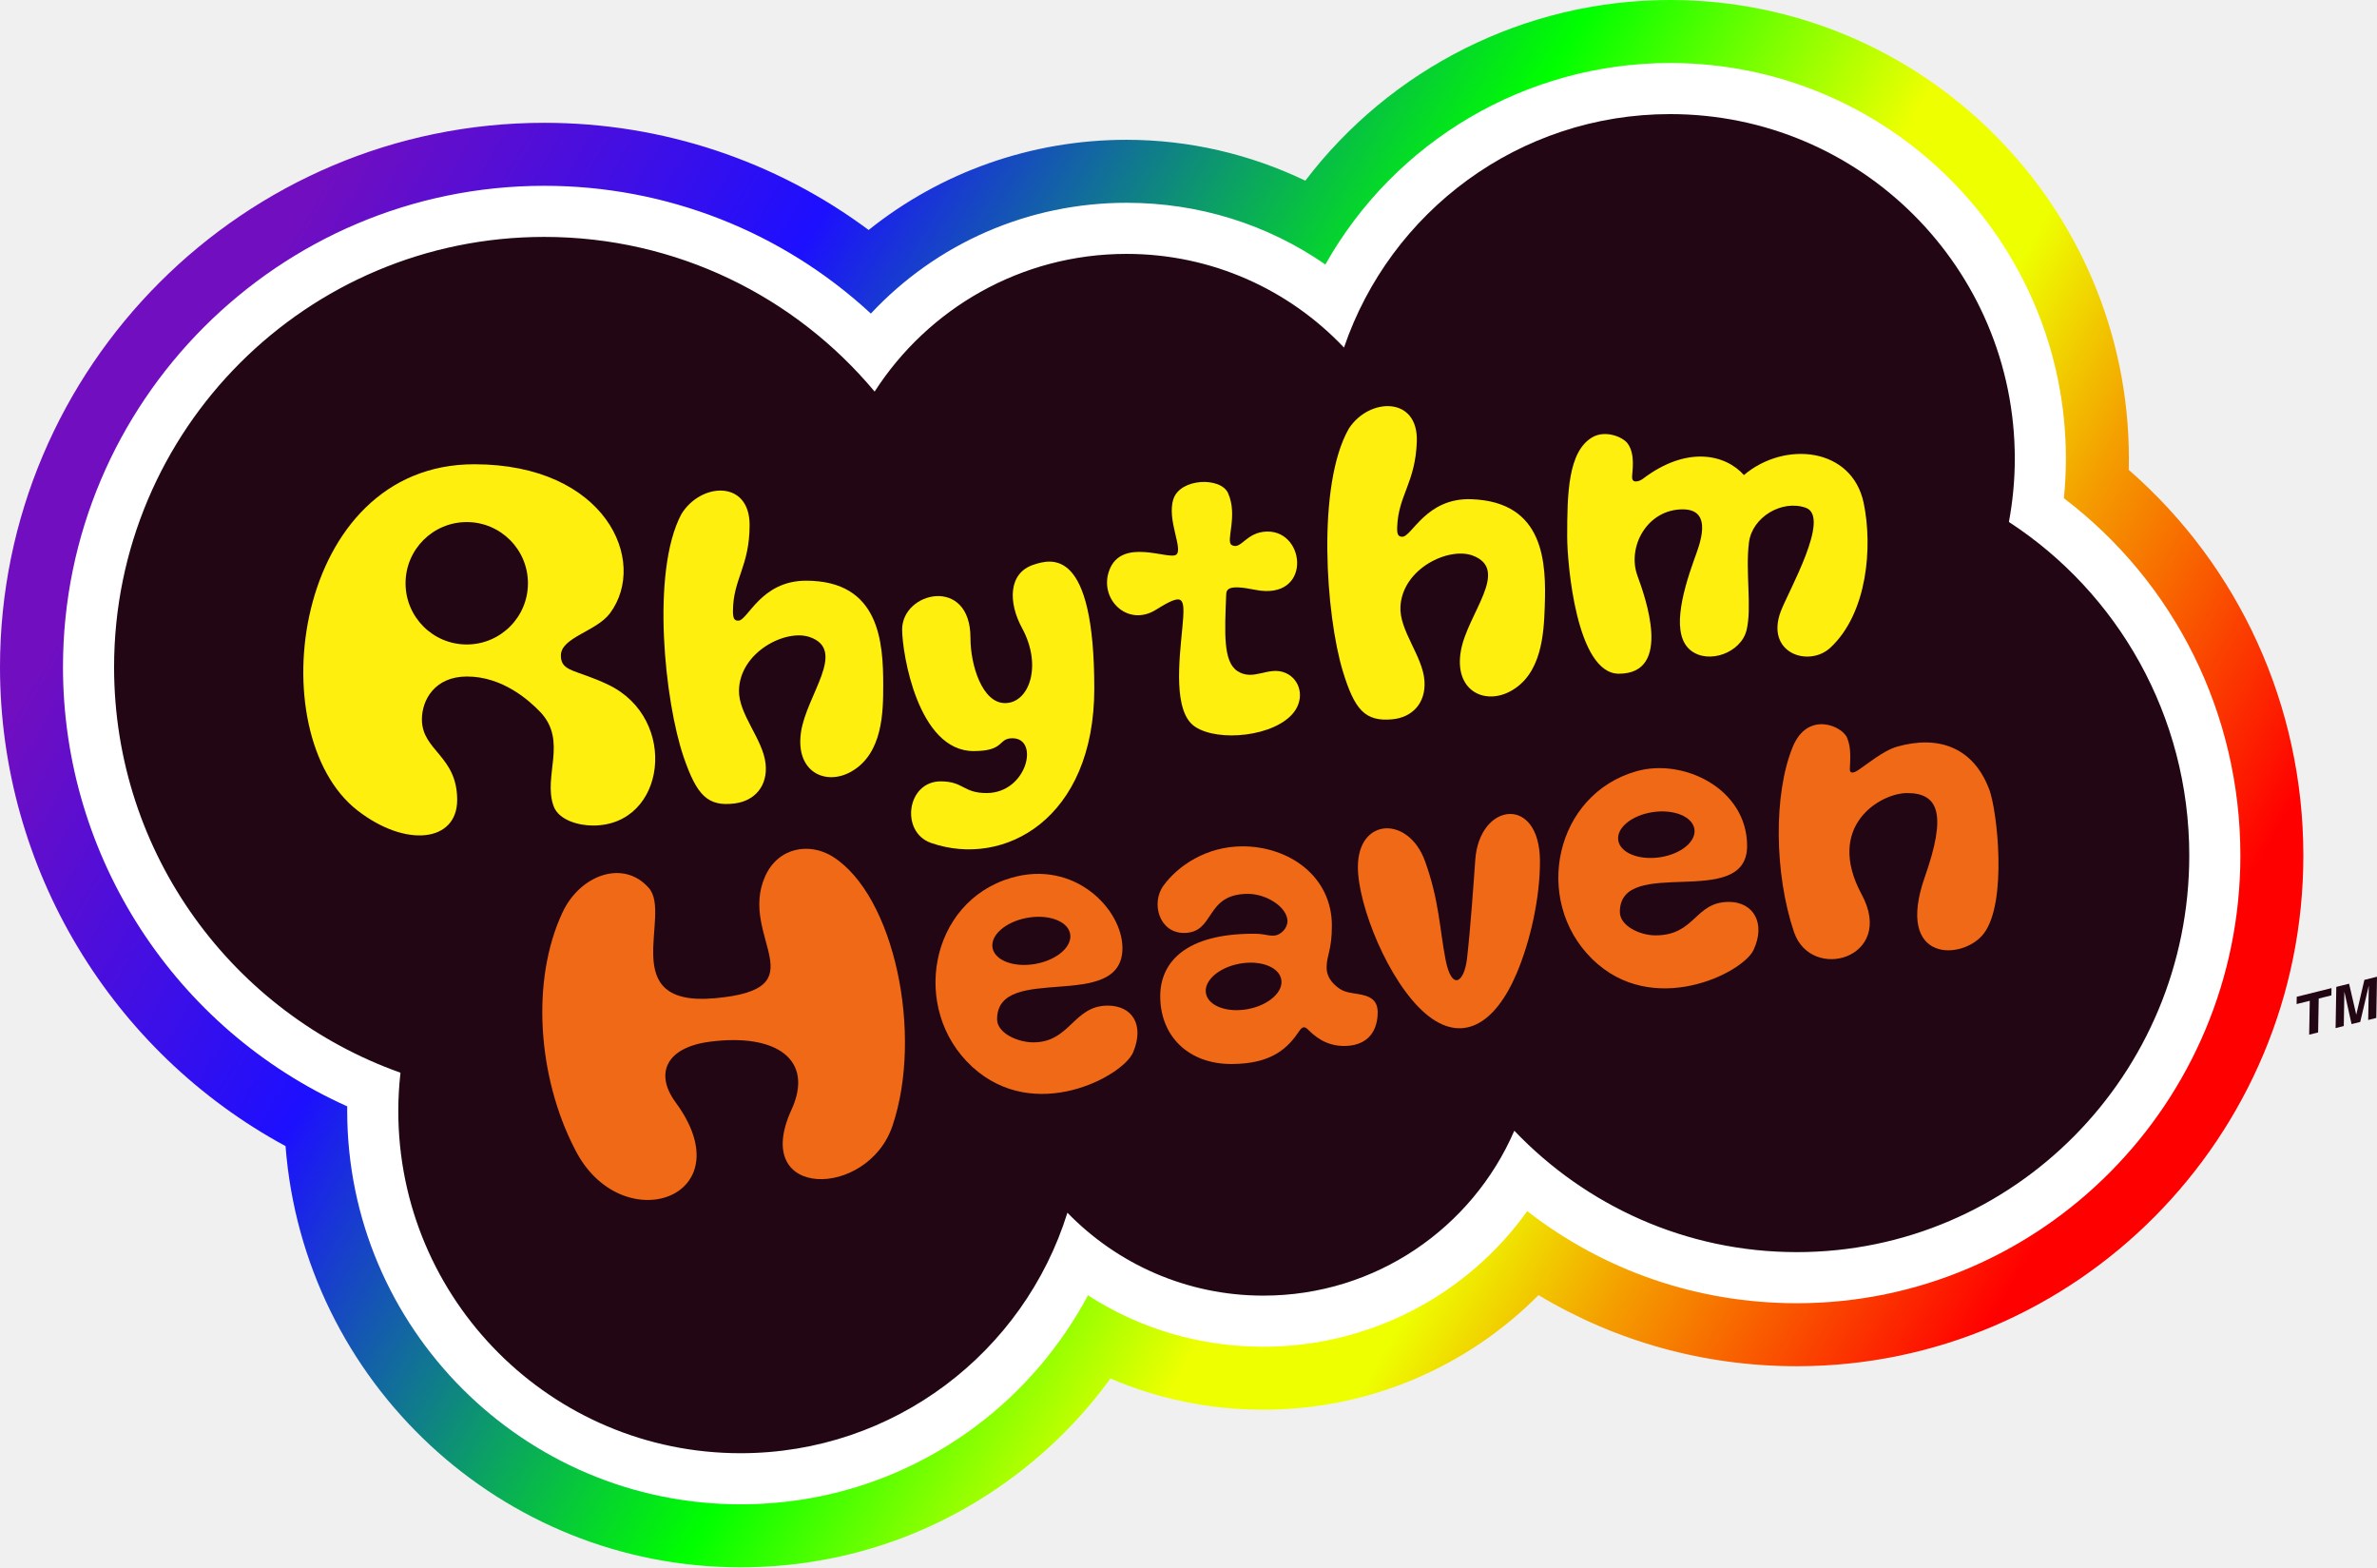
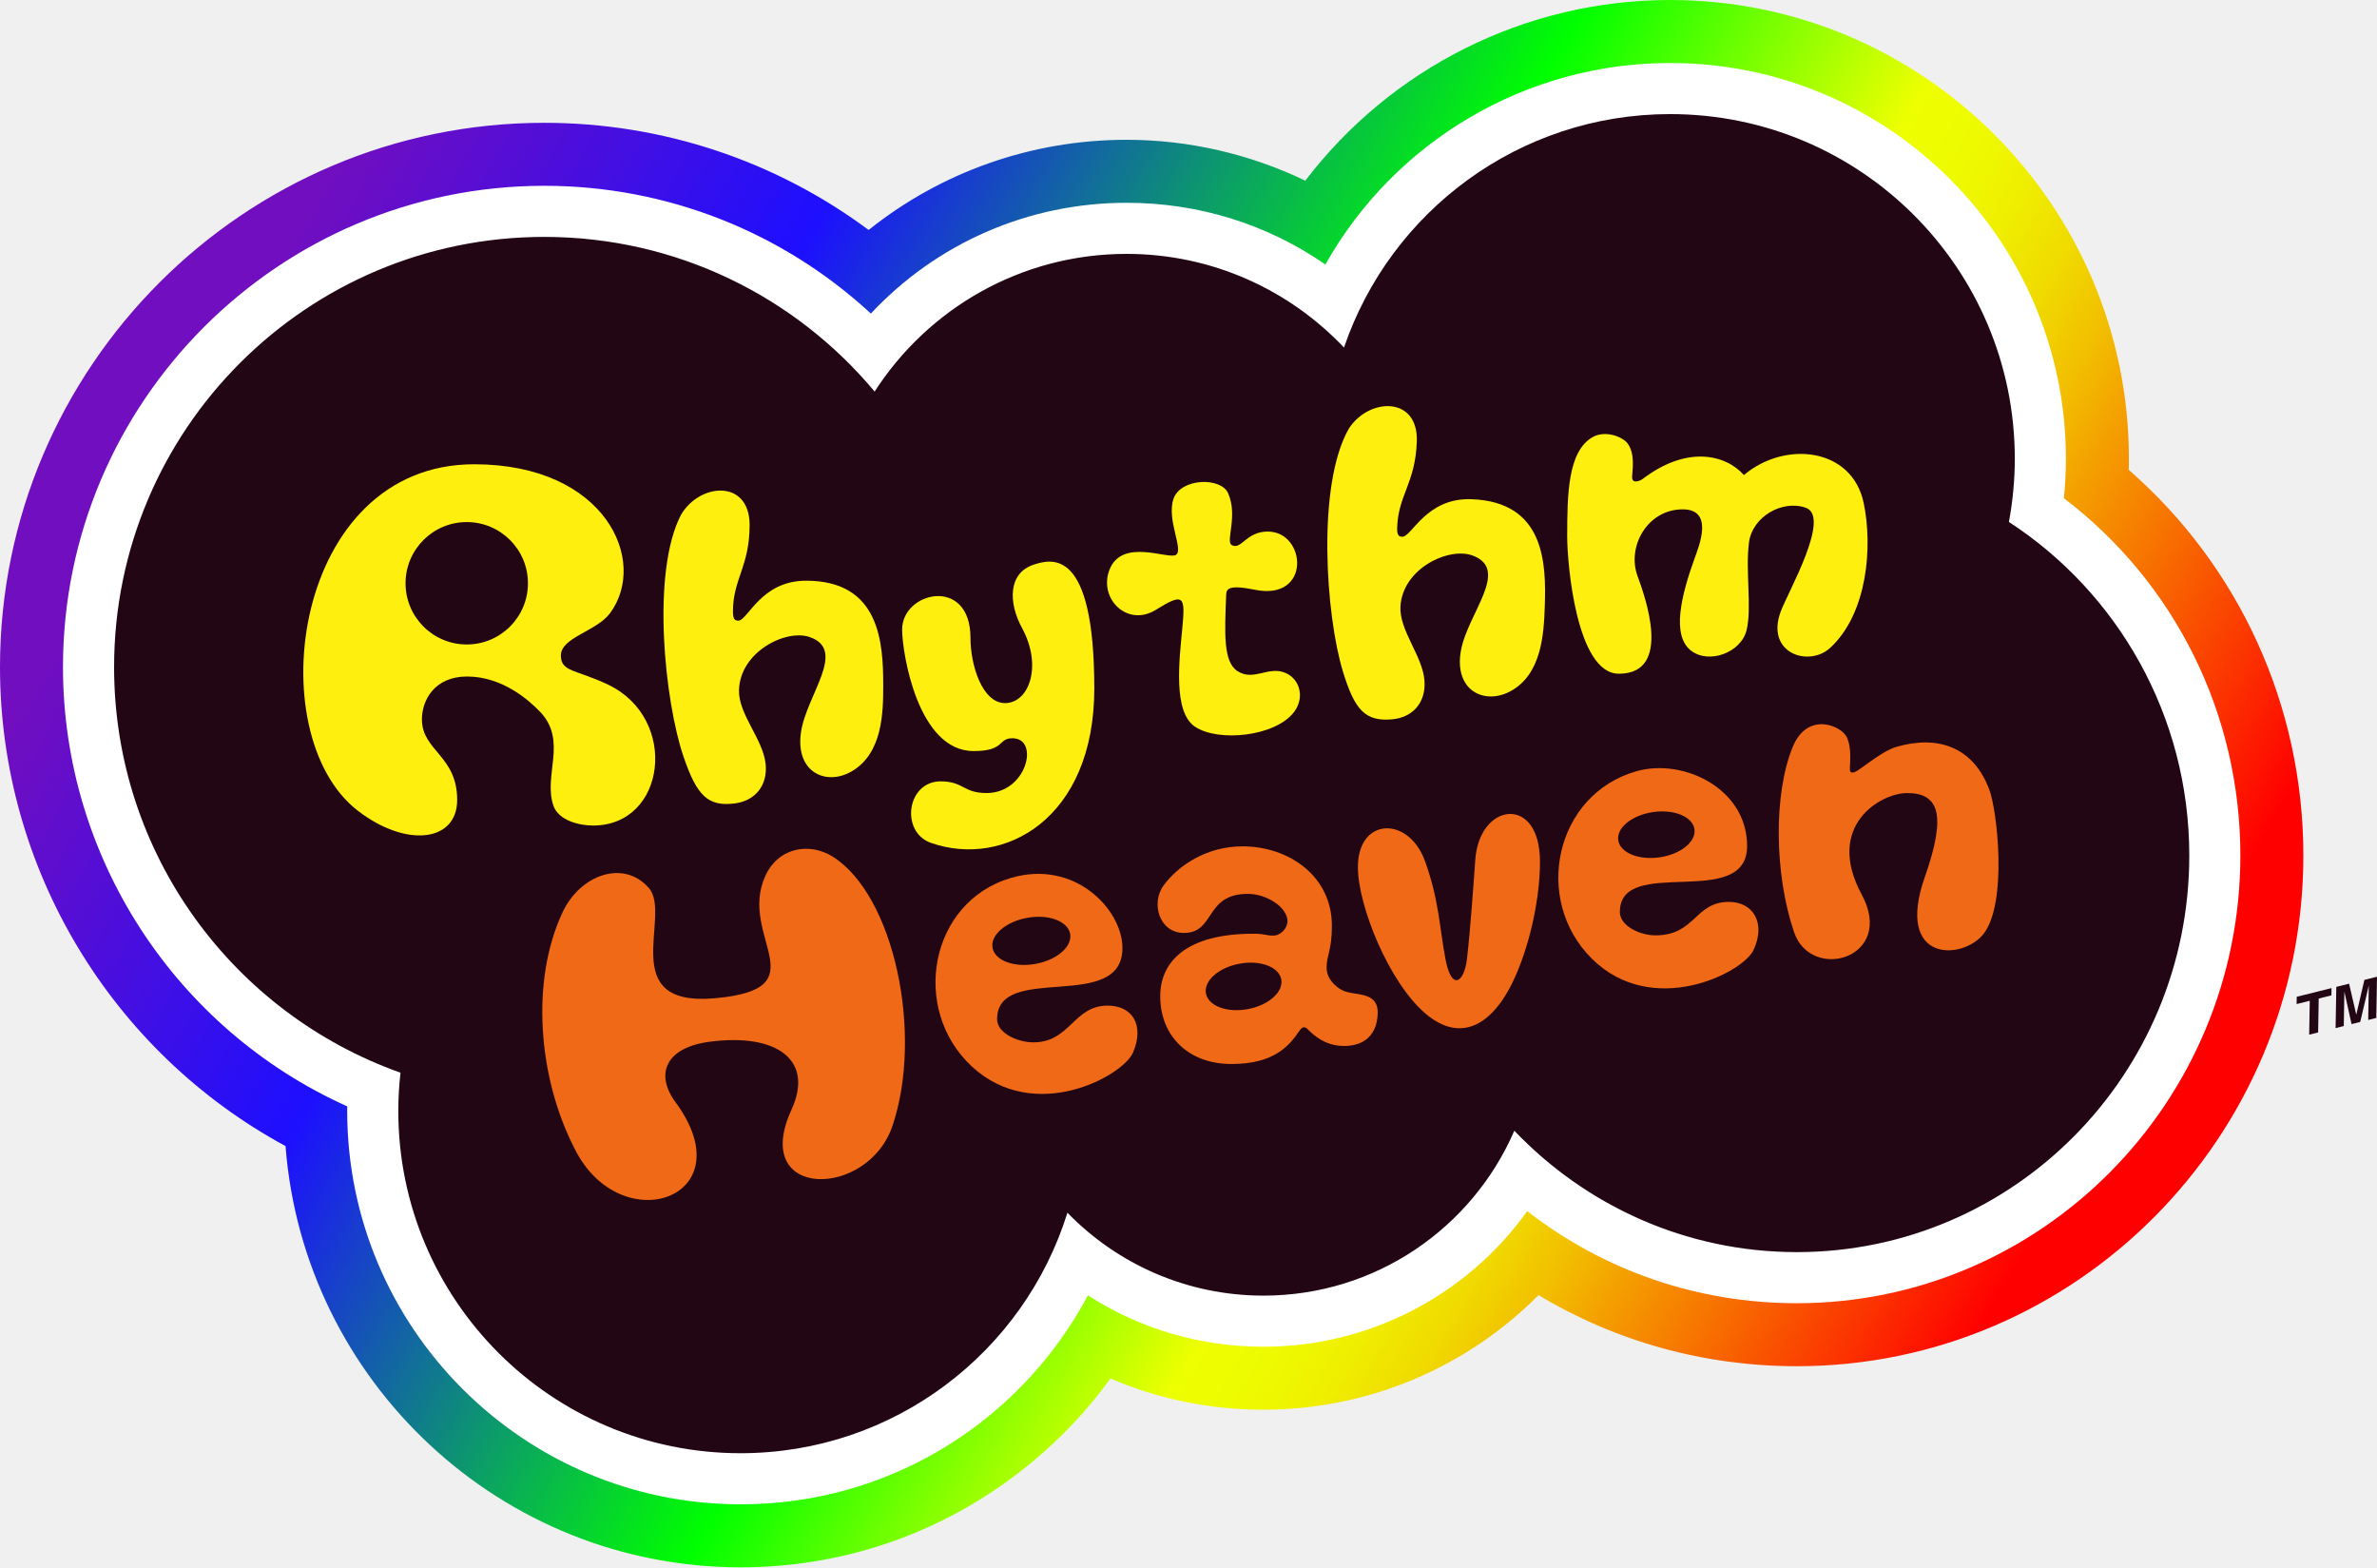
- <svg xmlns="http://www.w3.org/2000/svg" version="1.1" id="svg2" xml:space="preserve" width="666.667" height="439.539" viewBox="0 0 666.667 439.539">
-   <defs id="defs6">
-     <linearGradient x1="0" y1="0" x2="1" y2="0" gradientUnits="userSpaceOnUse" gradientTransform="matrix(-406.336,234.5982,234.5982,406.336,445.8626,53.83151)" spreadMethod="pad" id="linearGradient40">
-       <stop style="stop-opacity:1;stop-color:#ff0000" offset="0" id="stop22" />
-       <stop style="stop-opacity:1;stop-color:#ff0000" offset="0.05" id="stop24" />
-       <stop style="stop-opacity:1;stop-color:#f49f00" offset="0.2" id="stop26" />
-       <stop style="stop-opacity:1;stop-color:#eeff00" offset="0.277" id="stop28" />
-       <stop style="stop-opacity:1;stop-color:#eeff00" offset="0.35" id="stop30" />
-       <stop style="stop-opacity:1;stop-color:#00ff00" offset="0.5" id="stop32" />
-       <stop style="stop-opacity:1;stop-color:#1d0fff" offset="0.75" id="stop34" />
-       <stop style="stop-opacity:1;stop-color:#710ec0" offset="0.95" id="stop36" />
-       <stop style="stop-opacity:1;stop-color:#710ec0" offset="1" id="stop38" />
-     </linearGradient>
-     <clipPath clipPathUnits="userSpaceOnUse" id="clipPath50">
-       <path d="M 0,329.654 H 500 V 0 H 0 Z" id="path48" />
-     </clipPath>
-   </defs>
-   <g id="g8" transform="matrix(1.333333,0,0,-1.333333,0,439.5387)">
-     <g id="g10">
-       <g id="g12">
-         <g id="g18">
-           <g id="g20">
-             <path d="m 351.319,329.654 c -30.69,0 -58.841,-14.503 -76.746,-37.997 v 0 c -11.649,5.587 -24.511,8.593 -37.6,8.593 v 0 c -20.077,0 -39.075,-6.821 -54.256,-18.967 v 0 c -19.541,14.526 -43.353,22.54 -68.231,22.54 v 0 C 51.359,303.823 0,252.464 0,189.336 v 0 C 0,146.917 23.54,108.353 60.066,88.594 v 0 C 63.854,39.107 105.332,0 155.774,0 v 0 c 20.889,0 40.753,6.599 57.445,19.082 v 0 c 7.886,5.898 14.722,12.843 20.363,20.63 v 0 c 10.02,-4.307 20.91,-6.567 32.172,-6.567 v 0 c 22.157,0 42.847,8.955 57.872,24.106 v 0 c 16.249,-9.757 34.853,-14.955 54.326,-14.955 v 0 c 58.755,0 106.557,48.183 106.557,107.408 v 0 c 0,31.495 -13.502,60.861 -36.729,81.124 v 0 c 0.019,0.781 0.029,1.559 0.029,2.337 v 0 c 0,53.204 -43.285,96.489 -96.49,96.489 z" style="fill:url(#linearGradient40);stroke:none" id="path42" />
-           </g>
-         </g>
-       </g>
+ <svg xmlns="http://www.w3.org/2000/svg" version="1.1" id="Layer_1" x="0px" y="0px" viewBox="0 0 666.667 439.538" xml:space="preserve" width="666.667" height="439.538">
+   <defs id="defs47" />
+   <style type="text/css" id="style2">
+ 	.st0{fill:url(#Spectrum_1_);}
+ 	.st1{fill:#FFFFFF;}
+ 	.st2{fill:#220614;}
+ 	.st3{fill:#F06917;}
+ 	.st4{fill:#FEEF0E;}
+ </style>
+   <g id="Rhythm_Heaven_x2122_" transform="scale(1.333334)">
+     <g id="Cloud">
+       <linearGradient id="Spectrum_1_" gradientUnits="userSpaceOnUse" x1="445.863" y1="275.822" x2="39.527" y2="41.224">
+         <stop offset="0.05" style="stop-color:#FF0000" id="stop4" />
+         <stop offset="0.2" style="stop-color:#F49F00" id="stop6" />
+         <stop offset="0.226" style="stop-color:#F2BD00" id="stop8" />
+         <stop offset="0.258" style="stop-color:#F0DA00" id="stop10" />
+         <stop offset="0.289" style="stop-color:#EFEE00" id="stop12" />
+         <stop offset="0.32" style="stop-color:#EEFB00" id="stop14" />
+         <stop offset="0.35" style="stop-color:#EEFF00" id="stop16" />
+         <stop offset="0.5" style="stop-color:#00FF00" id="stop18" />
+         <stop offset="0.75" style="stop-color:#1D0FFF" id="stop20" />
+         <stop offset="0.95" style="stop-color:#710EC0" id="stop22" />
+       </linearGradient>
+       <path id="Spectrum" class="st0" d="m 447.779,98.825 c 0.019,-0.78 0.029,-1.559 0.029,-2.337 C 447.809,43.285 404.524,0 351.32,0 320.628,0 292.478,14.503 274.573,37.997 262.924,32.409 250.063,29.404 236.973,29.404 c -20.076,0 -39.075,6.821 -54.256,18.966 C 163.176,33.844 139.364,25.831 114.487,25.831 51.358,25.831 0,77.19 0,140.318 c 0,42.419 23.54,80.983 60.066,100.742 3.788,49.487 45.266,88.594 95.707,88.594 20.889,0 40.754,-6.599 57.446,-19.082 7.886,-5.898 14.722,-12.843 20.363,-20.63 10.019,4.307 20.91,6.567 32.171,6.567 22.158,0 42.848,-8.955 57.872,-24.106 16.249,9.758 34.853,14.955 54.327,14.955 58.755,0 106.556,-48.183 106.556,-107.408 10e-6,-31.495 -13.501,-60.861 -36.729,-81.124 z" style="fill:url(#Spectrum_1_)" />
+       <path id="White_00000014630167025614116090000014623728713453086621_" class="st1" d="m 434.137,104.792 c 0.281,-2.777 0.423,-5.553 0.423,-8.303 0,-45.899 -37.341,-83.24 -83.24,-83.24 -30.44,0 -57.983,16.537 -72.529,42.384 C 266.606,47.186 252.185,42.652 236.973,42.652 c -20.66,0 -39.976,8.524 -53.79,23.301 -18.606,-17.211 -43.01,-26.874 -68.697,-26.874 -55.823,0 -101.238,45.415 -101.238,101.238 0,40.035 23.716,76.188 59.79,92.384 -0.004,0.322 -0.006,0.642 -0.006,0.963 0,45.624 37.117,82.74 82.74,82.74 18.007,0 35.128,-5.686 49.511,-16.443 9.769,-7.306 17.85,-16.794 23.57,-27.515 10.896,7.043 23.589,10.813 36.899,10.813 22.316,0 42.855,-10.847 55.5,-28.522 16.187,12.575 35.878,19.372 56.698,19.372 51.45,0 93.308,-42.24 93.308,-94.16 -2e-5,-29.783 -13.755,-57.389 -37.123,-75.158 z" />
+       <path id="Black_00000155145538516173594370000007141000721602633661_" class="st2" d="m 422.573,109.787 c 0.8,-4.313 1.239,-8.753 1.239,-13.298 0,-40.036 -32.456,-72.492 -72.492,-72.492 -31.849,0 -58.881,20.549 -68.613,49.104 C 271.226,60.977 254.989,53.401 236.973,53.401 c -22.249,0 -41.788,11.545 -52.995,28.96 -16.599,-19.881 -41.566,-32.533 -69.49,-32.533 -49.976,0 -90.489,40.514 -90.489,90.489 0,39.367 25.142,72.857 60.243,85.304 -0.294,2.642 -0.458,5.323 -0.458,8.043 0,39.76 32.232,71.992 71.992,71.992 32.305,0 59.641,-21.279 68.755,-50.585 10.447,10.75 25.051,17.439 41.226,17.439 23.646,0 43.95,-14.28 52.78,-34.683 15.016,15.731 36.078,25.532 59.418,25.532 45.596,0 82.559,-37.344 82.559,-83.411 1e-5,-29.453 -15.123,-55.321 -37.938,-70.162 z" />
    </g>
-     <g id="g44">
-       <g id="g46" clip-path="url(#clipPath50)">
-         <g id="g52" transform="translate(434.1375,224.862)">
-           <path d="m 0,0 c 0.281,2.778 0.423,5.553 0.423,8.303 0,45.899 -37.342,83.24 -83.241,83.24 -30.439,0 -57.982,-16.537 -72.528,-42.384 -12.185,8.446 -26.606,12.98 -41.819,12.98 -20.659,0 -39.976,-8.524 -53.789,-23.301 -18.606,17.212 -43.01,26.874 -68.697,26.874 -55.823,0 -101.238,-45.415 -101.238,-101.238 0,-40.035 23.716,-76.188 59.79,-92.384 -0.003,-0.323 -0.005,-0.643 -0.005,-0.963 0,-45.624 37.117,-82.741 82.74,-82.741 18.007,0 35.128,5.686 49.511,16.444 9.77,7.306 17.85,16.794 23.571,27.515 10.896,-7.043 23.588,-10.813 36.898,-10.813 22.316,0 42.856,10.847 55.501,28.522 16.186,-12.575 35.877,-19.372 56.698,-19.372 51.45,0 93.308,42.241 93.308,94.16 C 37.123,-45.375 23.367,-17.768 0,0" style="fill:#ffffff;fill-opacity:1;fill-rule:nonzero;stroke:none" id="path54" />
-         </g>
-         <g id="g56" transform="translate(422.5732,219.8668)">
-           <path d="m 0,0 c 0.8,4.313 1.239,8.753 1.239,13.298 0,40.036 -32.456,72.491 -72.492,72.491 -31.849,0 -58.881,-20.548 -68.613,-49.104 -11.481,12.125 -27.718,19.701 -45.734,19.701 -22.249,0 -41.789,-11.545 -52.996,-28.96 -16.599,19.88 -41.566,32.532 -69.49,32.532 -49.976,0 -90.49,-40.513 -90.49,-90.489 0,-39.367 25.142,-72.857 60.243,-85.304 -0.294,-2.642 -0.459,-5.323 -0.459,-8.043 0,-39.76 32.232,-71.992 71.992,-71.992 32.305,0 59.641,21.279 68.755,50.585 10.447,-10.751 25.052,-17.439 41.226,-17.439 23.646,0 43.95,14.28 52.78,34.683 15.016,-15.732 36.078,-25.533 59.418,-25.533 45.596,0 82.559,37.345 82.559,83.412 C 37.938,-40.71 22.815,-14.842 0,0" style="fill:#220614;fill-opacity:1;fill-rule:nonzero;stroke:none" id="path58" />
-         </g>
-         <g id="g60" transform="translate(418.4501,163.573)">
-           <path d="m 0,0 c -3.37,8.951 -10.717,11.486 -19.393,9.037 -2.967,-0.837 -6.579,-3.93 -8.43,-5.088 -0.467,-0.292 -1.59,-0.814 -1.514,0.437 0.223,3.664 0.012,4.936 -0.536,6.417 -0.949,2.563 -8.327,5.878 -11.486,-1.842 -4.063,-9.929 -3.851,-26.703 0.266,-38.891 3.607,-10.679 21.462,-5.506 14.258,7.85 -7.805,14.469 3.948,21.354 9.549,21.354 6.721,0 8.316,-4.571 3.731,-17.614 -6.411,-18.235 8.065,-17.607 12.387,-11.941 C 3.844,-23.712 1.664,-4.42 0,0" style="fill:#f06917;fill-opacity:1;fill-rule:nonzero;stroke:none" id="path62" />
-         </g>
-         <g id="g64" transform="translate(347.5976,158.8296)">
-           <path d="M 0,0 C 4.42,0.68 8.367,-0.891 8.815,-3.509 9.263,-6.126 6.043,-8.8 1.623,-9.479 c -4.42,-0.68 -8.366,0.891 -8.815,3.508 C -7.64,-3.353 -4.42,-0.68 0,0 m 16.071,-18.874 c -7.214,0 -7.015,-7.039 -15.445,-7.039 -3.331,0 -7.489,2.027 -7.489,4.913 0,12.131 26.769,0.173 26.769,13.897 0,12.055 -13.394,18.511 -23.257,15.719 -17.183,-4.863 -21.907,-27.054 -9.395,-39.443 12.699,-12.573 31.703,-3.049 34,1.834 2.641,5.615 -0.01,10.119 -5.183,10.119" style="fill:#f06917;fill-opacity:1;fill-rule:nonzero;stroke:none" id="path66" />
-         </g>
-         <g id="g68" transform="translate(323.9307,148.4415)">
-           <path d="m 0,0 c 0,14.087 -12.756,12.483 -13.61,0.352 -0.344,-4.881 -1.007,-14.376 -1.728,-20.704 -0.589,-5.164 -3.228,-6.929 -4.519,-0.285 -1.247,6.419 -1.336,12.462 -4.328,20.732 -3.455,9.55 -14.114,9.227 -14.114,-1.252 0,-8.087 6.465,-24.204 14.209,-30.814 7.651,-6.531 14.637,-2.24 19.165,8.401 C -1.955,-16.59 0,-7.532 0,0" style="fill:#f06917;fill-opacity:1;fill-rule:nonzero;stroke:none" id="path70" />
-         </g>
-         <g id="g72" transform="translate(262.5641,117.4227)">
-           <path d="M 0,0 C -4.369,-0.843 -8.346,0.605 -8.883,3.232 -9.419,5.86 -6.312,8.673 -1.942,9.516 2.427,10.358 6.404,8.911 6.94,6.283 7.477,3.656 4.369,0.842 0,0 m 19.734,3.975 c -1.236,0.654 -3.246,2.268 -3.246,4.737 0,2.634 1.11,3.626 1.11,8.818 0,10.423 -9.056,16.688 -18.795,16.688 -7.585,0 -13.574,-4.063 -16.631,-8.258 -2.677,-3.674 -0.911,-9.958 4.3,-9.958 6.664,0 4.301,8.22 13.461,8.22 3.954,0 8.325,-2.819 8.325,-5.781 0,-1.309 -1.31,-3.001 -3.016,-3.001 -1.541,0 -1.644,0.396 -4.189,0.396 -14.075,0 -19.564,-5.89 -19.564,-13.143 0,-8.429 5.976,-14.258 14.95,-14.258 8.715,0 12.018,3.522 14.367,7.039 0.383,0.573 0.937,1.042 1.681,0.298 1.345,-1.345 3.716,-3.54 7.646,-3.54 6.465,0 7.1,5.034 7.1,7.044 0,4.642 -5.021,3.389 -7.499,4.699" style="fill:#f06917;fill-opacity:1;fill-rule:nonzero;stroke:none" id="path74" />
-         </g>
-         <g id="g76" transform="translate(215.9432,136.5824)">
-           <path d="M 0,0 C 4.5,0.854 8.595,-0.613 9.148,-3.276 9.7,-5.939 6.5,-8.791 2,-9.645 -2.5,-10.498 -6.595,-9.032 -7.148,-6.368 -7.7,-3.705 -4.5,-0.854 0,0 m 17.07,-18.441 c -7.24,0 -7.879,-7.727 -15.644,-7.727 -3.346,0 -7.632,1.963 -7.632,4.86 0,12.094 26.37,1.199 26.37,14.98 0,8.087 -10.028,18.687 -23.437,14.751 -17.206,-5.05 -21.204,-27.696 -8.212,-39.691 13.184,-12.172 31.808,-1.985 33.899,3.012 2.431,5.808 -0.228,9.815 -5.344,9.815" style="fill:#f06917;fill-opacity:1;fill-rule:nonzero;stroke:none" id="path78" />
-         </g>
-         <g id="g80" transform="translate(175.1461,149.486)">
-           <path d="m 0,0 c -4.807,3.017 -11.465,2.028 -14.22,-4.196 -5.667,-12.805 11.733,-23.617 -10.594,-25.601 -20.942,-1.861 -8.885,17.514 -13.84,23.181 -5.347,6.115 -14.469,2.773 -18.169,-5.126 -6.739,-14.391 -5.151,-34.719 2.512,-49.62 9.622,-19.564 36.142,-10.497 21.258,9.703 -4.334,5.883 -2.155,11.496 7.214,12.72 13.926,1.821 22.044,-3.712 17.172,-14.324 C -17.371,-72.226 7.399,-72 12.587,-56.633 19.099,-37.344 12.976,-8.145 0,0" style="fill:#f06917;fill-opacity:1;fill-rule:nonzero;stroke:none" id="path82" />
-         </g>
-         <g id="g84" transform="translate(392.0228,223.8603)">
-           <path d="m 0,0 c -2.449,11.704 -16.603,13.147 -25.19,5.874 -3.791,4.274 -11.897,6.343 -21.314,-0.833 -0.448,-0.342 -2.207,-1.14 -2.207,0.384 0,1.153 0.745,4.817 -0.945,7.096 -1.063,1.433 -4.727,2.847 -7.385,1.319 -5.165,-2.97 -5.325,-11.941 -5.325,-20.902 0,-5.668 1.946,-28.848 10.869,-28.848 11.429,0 5.449,16.384 3.911,20.598 -2.229,6.108 2.05,13.974 9.53,13.974 6.607,0 3.424,-7.713 2.468,-10.366 -2.847,-7.905 -4.822,-16.147 -0.759,-19.327 3.763,-2.946 10.511,-0.465 11.695,4.215 1.196,4.727 -0.274,12.467 0.531,18.567 0.702,5.311 6.926,8.985 11.923,7.252 5.392,-1.87 -3.678,-17.635 -5.24,-21.795 -3.303,-8.799 5.891,-11.854 10.423,-7.651 C 0.825,-23.171 1.914,-9.146 0,0" style="fill:#feef0e;fill-opacity:1;fill-rule:nonzero;stroke:none" id="path86" />
-         </g>
-         <g id="g88" transform="translate(309.4875,224.656)">
-           <path d="m 0,0 c -9.534,0.333 -12.531,-7.968 -14.533,-7.898 -0.759,0.026 -1.118,0.357 -1.06,2.003 0.237,6.783 3.829,9.279 4.134,18.026 0.335,9.581 -10.048,9.279 -14.3,2.721 -6.822,-11.919 -4.822,-39.394 -1.264,-51.037 2.474,-8.097 4.653,-10.643 10.408,-10.109 4.241,0.393 7.098,3.464 6.762,8.122 -0.377,5.215 -5.36,10.598 -5.05,15.656 0.492,8.031 10.265,12.541 15.23,10.651 7.883,-3.002 -1.109,-12.158 -2.512,-19.983 -1.49,-8.305 4.805,-11.442 10.232,-8.639 6.812,3.518 7.209,12.286 7.405,17.919 C 15.768,-13.535 15.501,-0.541 0,0" style="fill:#feef0e;fill-opacity:1;fill-rule:nonzero;stroke:none" id="path90" />
-         </g>
-         <g id="g92" transform="translate(270.4942,188.078)">
-           <path d="m 0,0 c -3.631,1.637 -6.736,-1.806 -10.181,0.413 -3.045,1.961 -2.7,8.059 -2.392,15.976 0.049,1.266 0.332,2.296 6.066,1.139 11.946,-2.411 10.821,12.359 2.572,12.245 -4.513,-0.062 -5.467,-3.986 -7.48,-2.828 -1.325,0.762 1.385,6.15 -0.759,10.916 -1.538,3.417 -10.011,3.182 -11.486,-1.234 -1.453,-4.348 2.109,-10.542 0.588,-11.714 -1.552,-1.196 -11.524,3.759 -14.106,-3.341 -2.181,-5.998 3.873,-11.961 9.816,-8.259 5.934,3.697 6.207,2.881 5.568,-3.848 -0.635,-6.689 -1.999,-17.624 2.671,-20.737 4.947,-3.298 16.803,-2.055 20.76,2.999 C 4.001,-5.254 2.998,-1.352 0,0" style="fill:#feef0e;fill-opacity:1;fill-rule:nonzero;stroke:none" id="path94" />
-         </g>
-         <g id="g96" transform="translate(230.184,184.8363)">
-           <path d="m 0,0 c 0,29.731 -8.955,27.302 -12.786,26.038 -5.354,-1.766 -5.31,-7.993 -2.421,-13.299 4.357,-8.002 1.481,-15.806 -3.566,-15.806 -4.788,0 -7.275,7.946 -7.275,13.718 0,13.052 -14.371,9.777 -14.371,1.765 0,-4.97 3.303,-25.573 15.036,-25.573 6.664,0 5.05,2.696 8.163,2.696 5.772,0 3.076,-11.524 -5.429,-11.524 -4.951,0 -4.775,2.402 -9.559,2.459 -7.271,0.086 -8.675,-10.682 -2.117,-12.958 C -18.976,-37.809 0,-27.424 0,0" style="fill:#feef0e;fill-opacity:1;fill-rule:nonzero;stroke:none" id="path98" />
-         </g>
-         <g id="g100" transform="translate(185.7855,185.4995)">
-           <path d="m 0,0 c 0,9.038 -0.72,22.015 -16.231,22.015 -9.54,0 -12.245,-8.401 -14.248,-8.401 -0.759,0 -1.129,0.318 -1.129,1.965 0,6.787 3.502,9.407 3.502,18.159 0,9.587 -10.366,8.923 -14.386,2.221 -6.402,-12.15 -3.444,-39.539 0.518,-51.051 2.755,-8.006 5.021,-10.474 10.755,-9.739 4.224,0.541 6.972,3.71 6.474,8.353 -0.559,5.199 -5.727,10.405 -5.594,15.47 0.211,8.043 9.821,12.892 14.849,11.176 7.983,-2.724 -0.684,-12.189 -1.813,-20.058 -1.199,-8.353 5.202,-11.268 10.527,-8.277 C -0.091,-14.414 0,-5.637 0,0" style="fill:#feef0e;fill-opacity:1;fill-rule:nonzero;stroke:none" id="path102" />
-         </g>
-         <g id="g104" transform="translate(98.1804,194.1011)">
-           <path d="m 0,0 c -7.109,0 -12.872,5.763 -12.872,12.872 0,7.109 5.763,12.872 12.872,12.872 7.109,0 12.872,-5.763 12.872,-12.872 C 12.872,5.763 7.109,0 0,0 m 29.769,-8.467 c -6.795,3.25 -9.968,2.639 -9.968,6.151 0,3.816 7.491,5.052 10.338,8.894 8.145,10.993 -0.997,31.326 -28.563,31.326 -38.16,0 -45.261,-56.718 -24.564,-72.811 10.175,-7.912 20.976,-6.67 20.976,2.215 0,9.321 -7.419,10.309 -7.419,16.944 0,4.022 2.653,9.008 9.491,9.008 7.442,0 13.033,-4.98 15.384,-7.442 5.838,-6.113 0.541,-13.479 2.82,-19.801 1.073,-2.978 5.274,-4.101 8.296,-4.101 15.416,0 18.131,22.478 3.209,29.617" style="fill:#feef0e;fill-opacity:1;fill-rule:nonzero;stroke:none" id="path106" />
-         </g>
-         <g id="g108" transform="translate(498.1495,115.1243)">
-           <path d="m 0,0 0.126,7.24 -1.806,-7.659 -1.819,-0.453 -1.515,6.83 -0.125,-7.239 -1.72,-0.429 0.15,8.666 2.687,0.67 1.501,-6.47 0.02,0.005 1.699,7.268 L 1.85,9.09 1.7,0.424 Z m -12.417,-3.096 0.124,7.129 -2.767,-0.689 0.027,1.532 7.317,1.824 -0.026,-1.532 -2.667,-0.665 -0.124,-7.129 z" style="fill:#220614;fill-opacity:1;fill-rule:nonzero;stroke:none" id="path110" />
-         </g>
-       </g>
+     <g id="Rhythm_Heaven">
+       <path id="n" class="st3" d="m 418.45,166.081 c -3.37,-8.951 -10.717,-11.486 -19.393,-9.037 -2.967,0.837 -6.578,3.929 -8.429,5.088 -0.467,0.292 -1.591,0.814 -1.514,-0.437 0.223,-3.664 0.012,-4.936 -0.536,-6.417 -0.949,-2.563 -8.327,-5.879 -11.486,1.842 -4.063,9.929 -3.851,26.703 0.266,38.891 3.607,10.679 21.463,5.506 14.258,-7.85 -7.805,-14.468 3.949,-21.354 9.55,-21.354 6.721,0 8.315,4.571 3.731,17.613 -6.41,18.236 8.065,17.607 12.388,11.942 5.012,-6.569 2.832,-25.861 1.168,-30.281 z" />
+       <path id="e_00000098192885397995025990000004578786928014936253_" class="st3" d="m 363.669,189.698 c -7.214,0 -7.015,7.039 -15.444,7.039 -3.332,0 -7.49,-2.027 -7.49,-4.912 0,-12.132 26.769,-0.174 26.769,-13.897 0,-12.056 -13.393,-18.512 -23.257,-15.72 -17.183,4.864 -21.907,27.054 -9.395,39.443 12.699,12.573 31.703,3.049 33.999,-1.834 2.641,-5.615 -0.009,-10.119 -5.183,-10.119 z m -16.071,-18.874 c 4.42,-0.68 8.367,0.891 8.815,3.509 0.448,2.618 -2.772,5.291 -7.192,5.971 -4.42,0.68 -8.367,-0.891 -8.815,-3.509 -0.448,-2.618 2.772,-5.291 7.192,-5.971 z" />
+       <path id="v" class="st3" d="m 323.931,181.212 c 0,-14.087 -12.756,-12.483 -13.61,-0.352 -0.344,4.881 -1.007,14.376 -1.728,20.703 -0.589,5.164 -3.227,6.93 -4.518,0.285 -1.247,-6.418 -1.336,-12.461 -4.329,-20.732 -3.455,-9.55 -14.114,-9.227 -14.114,1.252 0,8.088 6.465,24.204 14.209,30.814 7.651,6.531 14.638,2.24 19.166,-8.401 2.97,-6.979 4.925,-16.038 4.925,-23.57 z" />
+       <path id="a" class="st3" d="m 282.298,208.256 c -1.237,-0.654 -3.246,-2.269 -3.246,-4.737 0,-2.634 1.111,-3.626 1.111,-8.819 0,-10.423 -9.056,-16.688 -18.795,-16.688 -7.585,0 -13.574,4.063 -16.631,8.258 -2.677,3.674 -0.911,9.958 4.3,9.958 6.664,0 4.301,-8.221 13.46,-8.221 3.954,0 8.325,2.819 8.325,5.781 0,1.31 -1.31,3.001 -3.015,3.001 -1.541,0 -1.644,-0.396 -4.189,-0.396 -14.075,0 -19.564,5.89 -19.564,13.142 0,8.429 5.976,14.258 14.951,14.258 8.714,0 12.018,-3.522 14.367,-7.039 0.383,-0.573 0.936,-1.042 1.68,-0.298 1.345,1.345 3.716,3.54 7.646,3.54 6.466,0 7.1,-5.034 7.1,-7.043 0,-4.642 -5.022,-3.389 -7.499,-4.699 z m -19.734,3.975 c -4.369,0.843 -8.346,-0.605 -8.883,-3.232 -0.536,-2.628 2.571,-5.441 6.94,-6.283 4.369,-0.843 8.346,0.605 8.883,3.232 0.536,2.628 -2.571,5.441 -6.94,6.283 z" />
+       <path id="e" class="st3" d="m 233.013,211.512 c -7.24,0 -7.879,7.727 -15.644,7.727 -3.346,0 -7.632,-1.962 -7.632,-4.86 0,-12.094 26.37,-1.199 26.37,-14.979 0,-8.088 -10.028,-18.687 -23.437,-14.751 -17.206,5.05 -21.204,27.696 -8.212,39.691 13.185,12.173 31.808,1.985 33.899,-3.011 2.431,-5.808 -0.228,-9.815 -5.344,-9.815 z m -17.07,-18.441 c 4.5,-0.854 8.595,0.613 9.148,3.276 0.552,2.663 -2.648,5.514 -7.147,6.368 -4.5,0.854 -8.595,-0.613 -9.148,-3.276 -0.552,-2.663 2.648,-5.514 7.148,-6.368 z" />
+       <path id="H_00000100354890546231848600000004913213393786731706_" class="st3" d="m 175.146,180.168 c -4.807,-3.017 -11.465,-2.028 -14.22,4.196 -5.667,12.805 11.733,23.618 -10.594,25.601 -20.943,1.861 -8.885,-17.514 -13.84,-23.181 -5.347,-6.116 -14.469,-2.774 -18.169,5.126 -6.74,14.391 -5.151,34.718 2.512,49.62 9.621,19.564 36.142,10.496 21.258,-9.704 -4.334,-5.882 -2.155,-11.495 7.214,-12.72 13.926,-1.82 22.043,3.712 17.172,14.324 -8.705,18.963 16.066,18.737 21.254,3.37 6.512,-19.289 0.389,-48.488 -12.587,-56.633 z" />
+       <path id="m" class="st4" d="m 392.023,105.793 c -2.449,-11.704 -16.603,-13.147 -25.19,-5.874 -3.791,-4.273 -11.897,-6.343 -21.314,0.834 -0.448,0.341 -2.207,1.139 -2.207,-0.384 0,-1.153 0.745,-4.817 -0.945,-7.096 -1.063,-1.434 -4.727,-2.848 -7.385,-1.319 -5.165,2.97 -5.325,11.942 -5.325,20.903 0,5.667 1.946,28.848 10.869,28.848 11.429,0 5.449,-16.384 3.911,-20.599 -2.228,-6.108 2.05,-13.973 9.531,-13.973 6.607,0 3.424,7.712 2.468,10.366 -2.848,7.904 -4.822,16.147 -0.759,19.327 3.763,2.946 10.511,0.465 11.695,-4.215 1.196,-4.727 -0.274,-12.467 0.532,-18.567 0.702,-5.312 6.925,-8.986 11.923,-7.252 5.392,1.87 -3.678,17.635 -5.24,21.795 -3.303,8.8 5.891,11.854 10.423,7.651 7.84,-7.271 8.929,-21.297 7.015,-30.443 z" />
+       <path id="h_00000116947172277892387380000006828056803578087052_" class="st4" d="m 309.488,104.997 c -9.534,-0.333 -12.531,7.968 -14.533,7.899 -0.759,-0.026 -1.118,-0.357 -1.06,-2.003 0.237,-6.783 3.829,-9.279 4.134,-18.026 0.335,-9.582 -10.048,-9.279 -14.3,-2.722 -6.823,11.919 -4.822,39.395 -1.264,51.038 2.474,8.097 4.653,10.643 10.409,10.109 4.241,-0.393 7.098,-3.465 6.762,-8.122 -0.377,-5.215 -5.36,-10.598 -5.05,-15.656 0.492,-8.031 10.265,-12.541 15.23,-10.651 7.883,3.001 -1.108,12.157 -2.512,19.982 -1.49,8.306 4.805,11.442 10.232,8.64 6.812,-3.518 7.209,-12.286 7.406,-17.92 0.315,-9.033 0.049,-22.026 -15.452,-22.568 z" />
+       <path id="t_00000103227846005002853780000007851159124879336371_" class="st4" d="m 270.494,141.576 c -3.631,-1.637 -6.736,1.806 -10.181,-0.413 -3.045,-1.961 -2.7,-8.059 -2.392,-15.976 0.049,-1.266 0.332,-2.296 6.066,-1.139 11.946,2.411 10.822,-12.359 2.572,-12.245 -4.514,0.062 -5.468,3.987 -7.48,2.829 -1.325,-0.763 1.385,-6.151 -0.759,-10.916 -1.538,-3.417 -10.01,-3.182 -11.486,1.234 -1.453,4.348 2.11,10.542 0.589,11.714 -1.552,1.196 -11.524,-3.759 -14.106,3.341 -2.181,5.998 3.873,11.961 9.815,8.259 5.934,-3.697 6.207,-2.88 5.568,3.849 -0.635,6.689 -1.999,17.623 2.671,20.737 4.947,3.298 16.802,2.055 20.76,-3 2.364,-3.019 1.361,-6.921 -1.637,-8.273 z" />
+       <path id="y" class="st4" d="m 230.184,144.817 c 0,-29.731 -8.955,-27.302 -12.786,-26.038 -5.354,1.766 -5.309,7.994 -2.421,13.299 4.357,8.002 1.481,15.806 -3.565,15.806 -4.788,0 -7.275,-7.946 -7.275,-13.718 0,-13.052 -14.372,-9.777 -14.372,-1.766 0,4.97 3.303,25.573 15.036,25.573 6.664,0 5.05,-2.696 8.164,-2.696 5.771,0 3.076,11.524 -5.43,11.524 -4.95,0 -4.775,-2.402 -9.559,-2.459 -7.271,-0.087 -8.675,10.682 -2.117,12.957 15.349,5.325 34.325,-5.06 34.325,-32.484 z" />
+       <path id="h" class="st4" d="m 185.786,144.154 c 0,-9.038 -0.72,-22.015 -16.231,-22.015 -9.54,0 -12.245,8.401 -14.248,8.401 -0.759,0 -1.13,-0.318 -1.13,-1.965 0,-6.787 3.503,-9.407 3.503,-18.159 0,-9.587 -10.366,-8.923 -14.386,-2.221 -6.402,12.15 -3.444,39.539 0.518,51.051 2.755,8.006 5.022,10.474 10.755,9.739 4.224,-0.541 6.973,-3.71 6.474,-8.353 -0.558,-5.198 -5.727,-10.405 -5.594,-15.47 0.211,-8.043 9.821,-12.891 14.849,-11.176 7.983,2.724 -0.683,12.188 -1.813,20.058 -1.199,8.353 5.202,11.268 10.527,8.278 6.685,-3.754 6.776,-12.53 6.776,-18.167 z" />
+       <path id="R" class="st4" d="m 127.949,144.02 c -6.794,-3.25 -9.967,-2.639 -9.967,-6.151 0,-3.816 7.491,-5.052 10.337,-8.895 8.145,-10.992 -0.997,-31.325 -28.563,-31.325 -38.16,0 -45.261,56.718 -24.564,72.811 10.175,7.912 20.976,6.67 20.976,-2.215 0,-9.322 -7.418,-10.309 -7.418,-16.944 0,-4.022 2.653,-9.008 9.49,-9.008 7.442,0 13.034,4.98 15.385,7.442 5.838,6.113 0.541,13.479 2.819,19.802 1.073,2.978 5.274,4.101 8.297,4.101 15.416,-1e-5 18.131,-22.478 3.208,-29.617 z m -29.769,-8.467 c -7.109,0 -12.872,-5.763 -12.872,-12.872 0,-7.109 5.763,-12.872 12.872,-12.872 7.109,0 12.872,5.763 12.872,12.872 0,7.109 -5.763,12.872 -12.872,12.872 z" />
    </g>
+     <path id="_x2122__00000096039386044920790370000001042234303556533695_" class="st2" d="m 485.732,217.625 0.124,-7.129 -2.767,0.69 0.027,-1.532 7.318,-1.825 -0.027,1.532 -2.667,0.665 -0.124,7.129 z m 12.417,-3.096 0.126,-7.24 -1.806,7.658 -1.819,0.454 -1.514,-6.831 -0.126,7.24 -1.72,0.429 0.151,-8.666 2.687,-0.67 1.501,6.47 0.02,-0.005 1.7,-7.268 2.652,-0.661 -0.151,8.666 z" />
  </g>
</svg>
